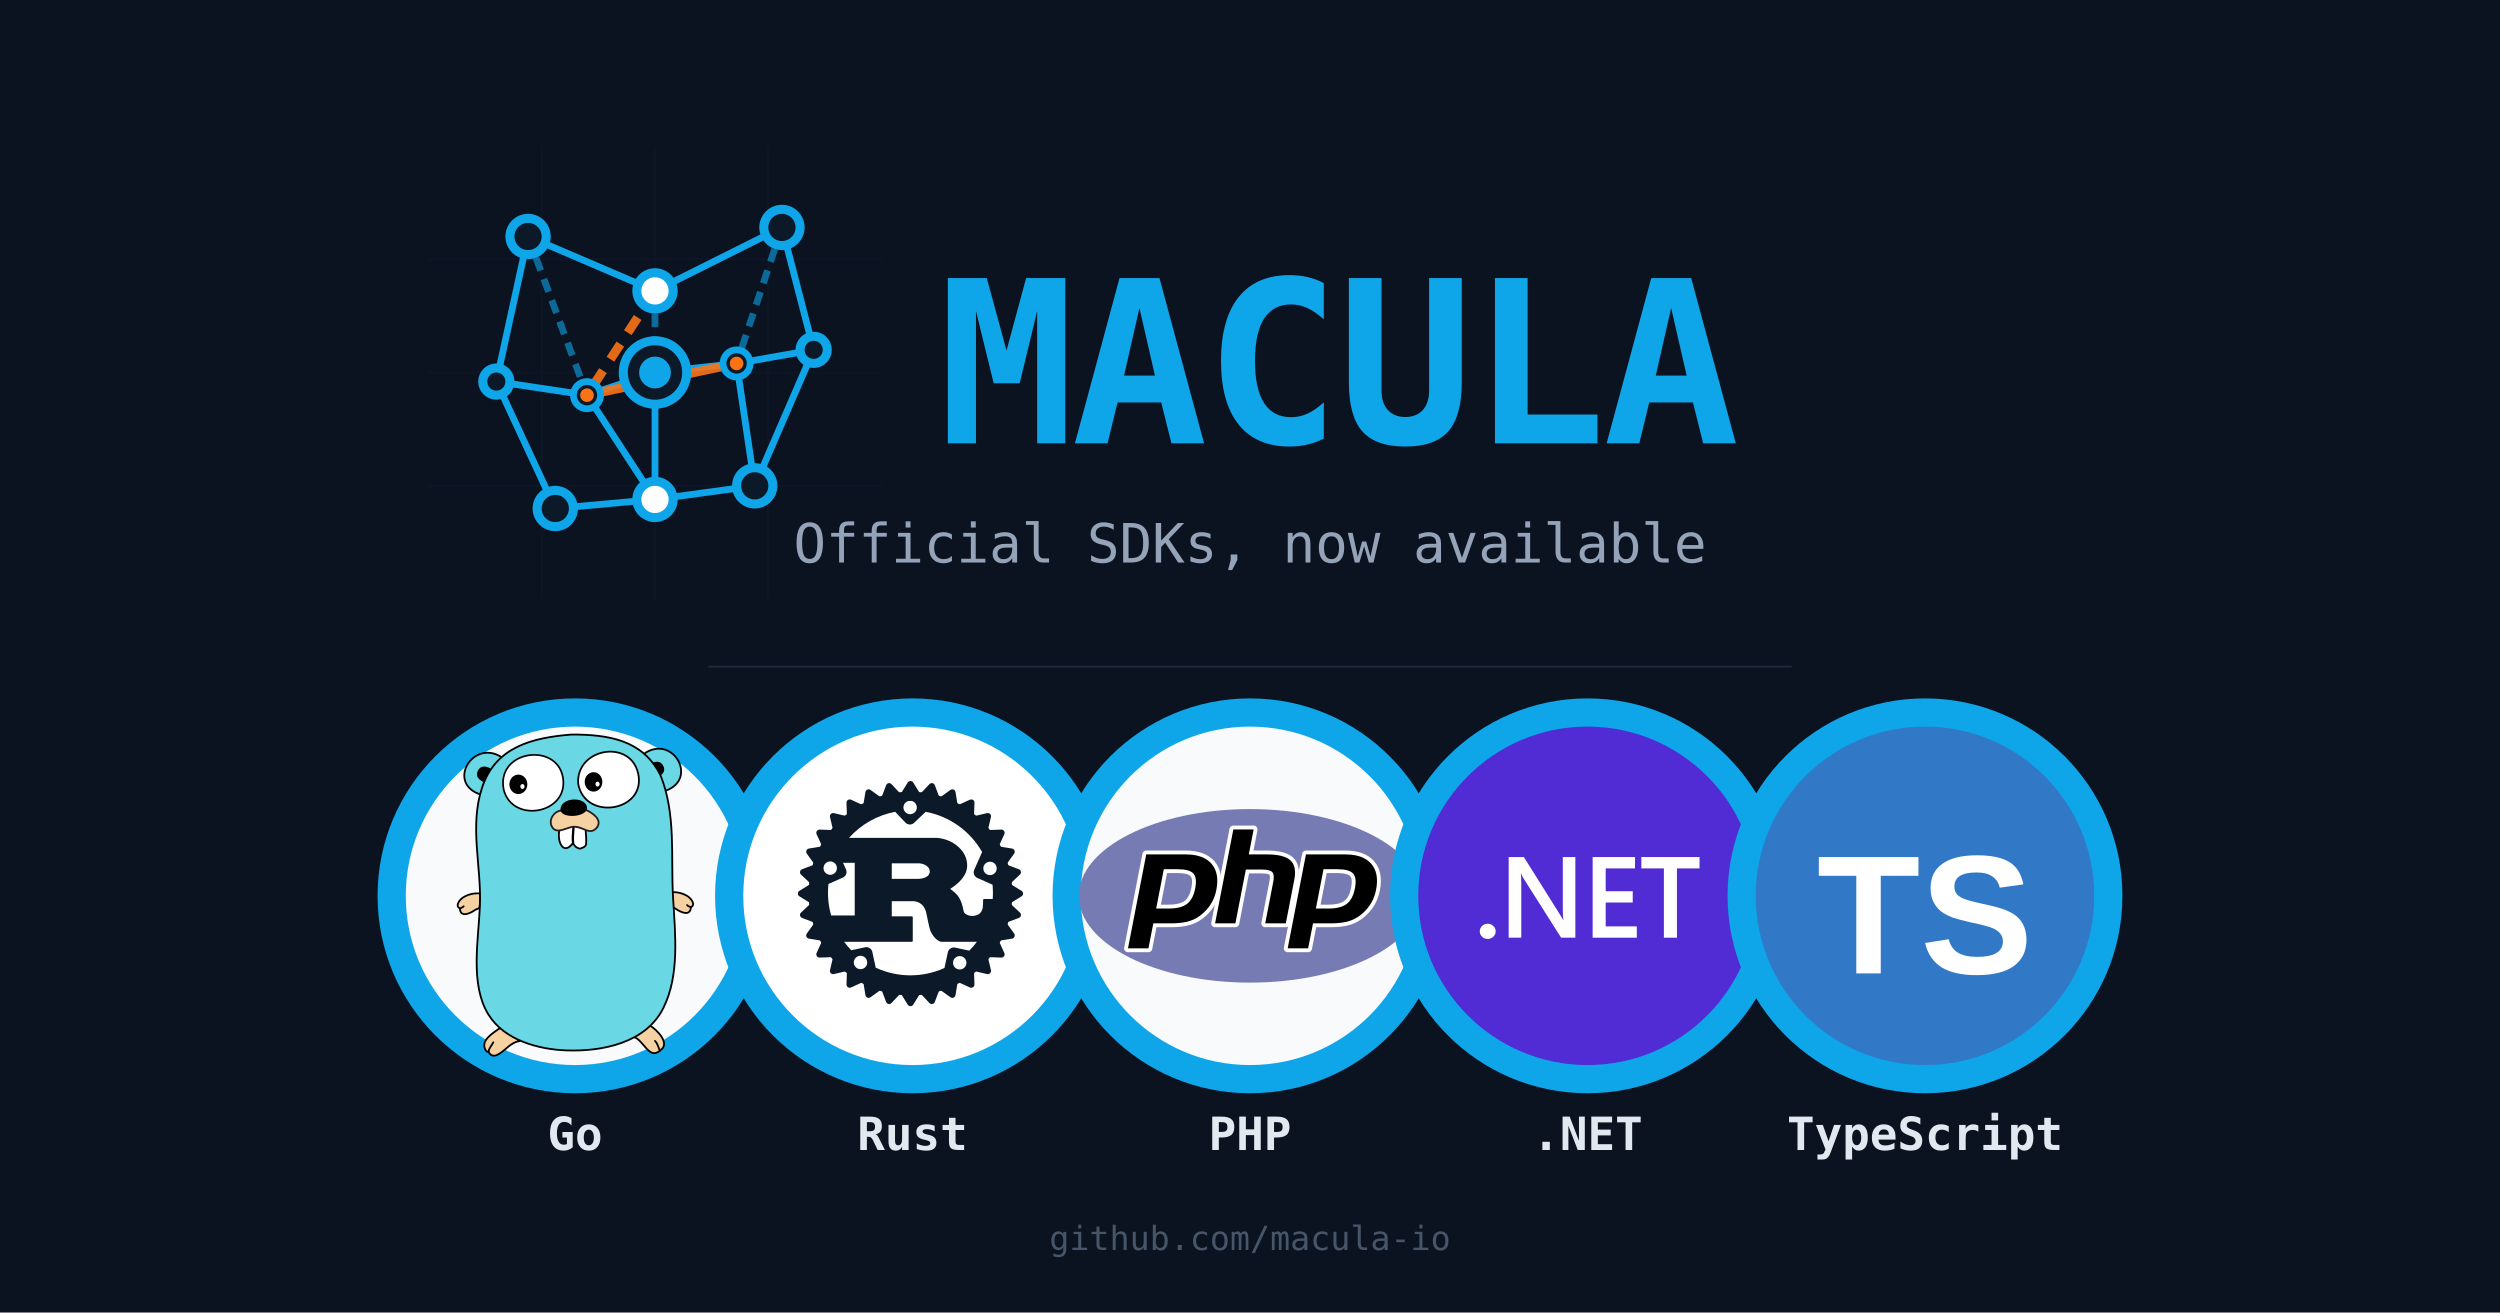
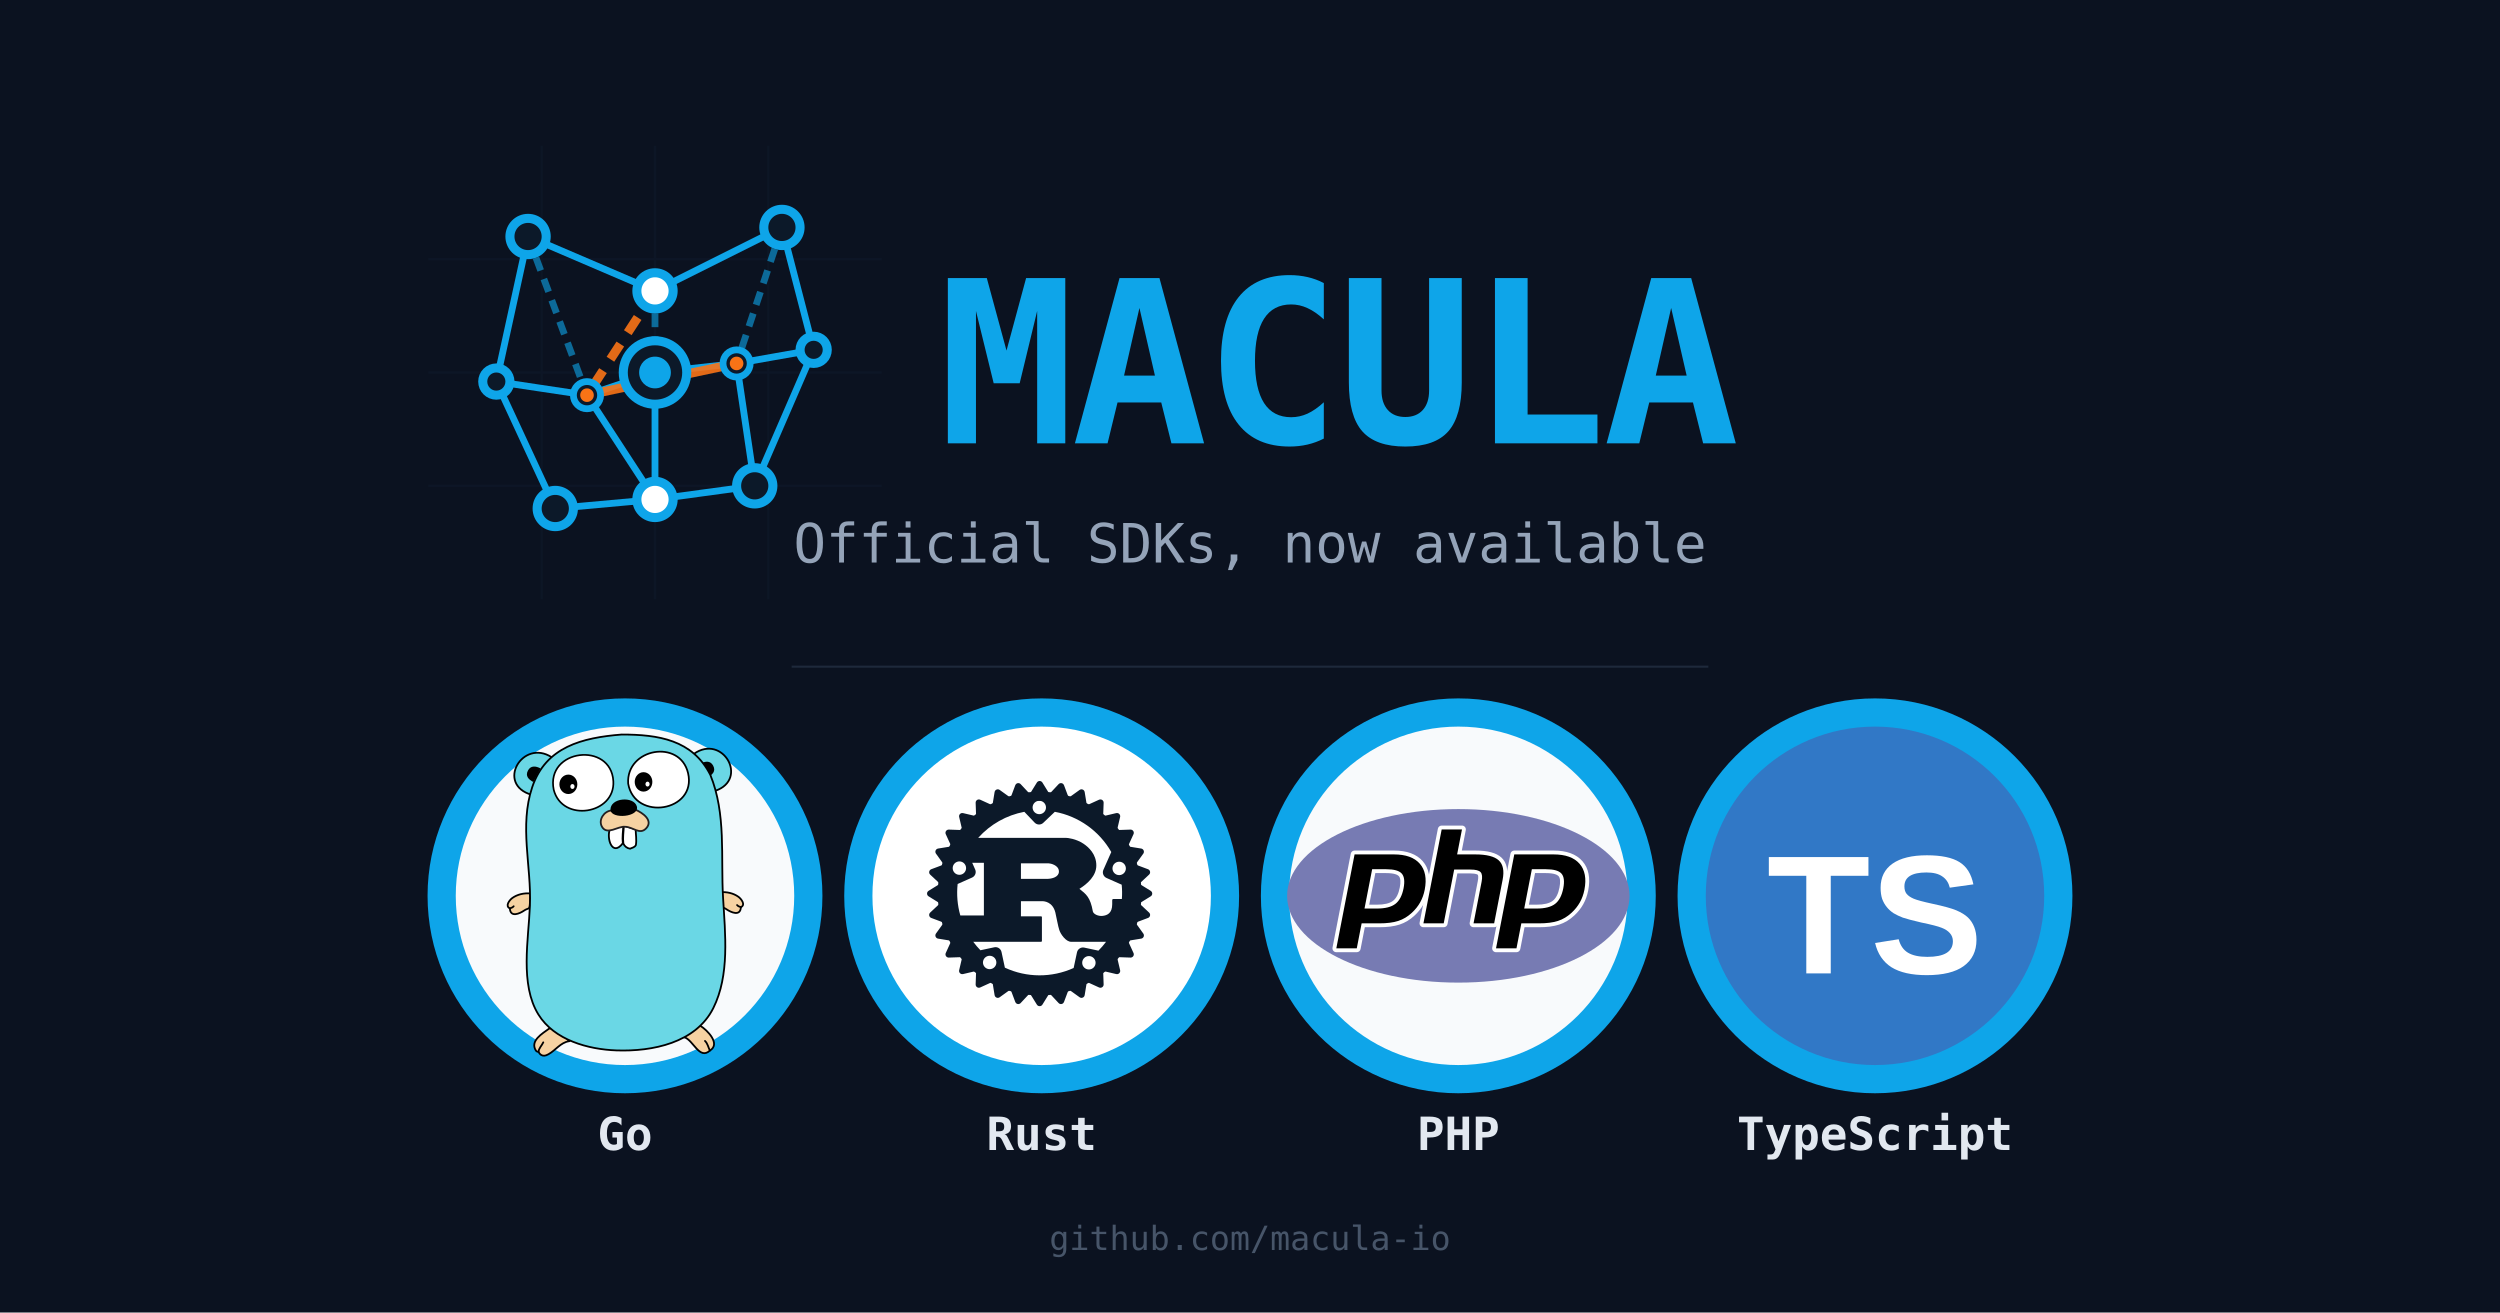
<svg xmlns="http://www.w3.org/2000/svg" viewBox="0 0 1200 630" width="1200" height="630">
  <defs>
-     
+ 
  </defs>
  <rect width="1200" height="630" fill="#0B1220" />
  <g transform="translate(192.00, 70.00) scale(3.4)">
    <g transform="translate(4, 0) scale(0.64)">
      <g stroke="#1E3A5F" stroke-width="0.5" opacity="0.1">
        <line x1="0" y1="25" x2="100" y2="25" />
        <line x1="0" y1="50" x2="100" y2="50" />
        <line x1="0" y1="75" x2="100" y2="75" />
        <line x1="25" y1="0" x2="25" y2="100" />
        <line x1="50" y1="0" x2="50" y2="100" />
        <line x1="75" y1="0" x2="75" y2="100" />
      </g>
      <g stroke="#0EA5E9" stroke-width="1.5" fill="none">
        <line x1="22" y1="20" x2="50" y2="32" />
        <line x1="50" y1="32" x2="78" y2="18" />
        <line x1="22" y1="20" x2="15" y2="52" />
        <line x1="78" y1="18" x2="85" y2="45" />
        <line x1="15" y1="52" x2="35" y2="55" />
        <line x1="35" y1="55" x2="50" y2="50" />
        <line x1="50" y1="50" x2="68" y2="48" />
        <line x1="68" y1="48" x2="85" y2="45" />
        <line x1="15" y1="52" x2="28" y2="80" />
        <line x1="35" y1="55" x2="50" y2="78" />
        <line x1="50" y1="50" x2="50" y2="78" />
        <line x1="68" y1="48" x2="72" y2="75" />
        <line x1="85" y1="45" x2="72" y2="75" />
        <line x1="28" y1="80" x2="50" y2="78" />
        <line x1="50" y1="78" x2="72" y2="75" />
        <line x1="22" y1="20" x2="35" y2="55" stroke-dasharray="3,2" opacity="0.6" />
        <line x1="78" y1="18" x2="68" y2="48" stroke-dasharray="3,2" opacity="0.6" />
        <line x1="50" y1="32" x2="50" y2="50" stroke-dasharray="3,2" opacity="0.6" />
      </g>
      <g stroke="#F97316" stroke-width="2" fill="none" opacity="0.9">
        <line x1="35" y1="55" x2="68" y2="48" />
        <line x1="50" y1="32" x2="35" y2="55" stroke-dasharray="4,3" />
      </g>
      <g stroke="#0EA5E9" stroke-width="2" fill="#0C1929">
        <circle cx="22" cy="20" r="4" />
        <circle cx="78" cy="18" r="4" />
        <circle cx="15" cy="52" r="3" />
        <circle cx="85" cy="45" r="3" />
        <circle cx="28" cy="80" r="4" />
        <circle cx="72" cy="75" r="4" />
      </g>
      <g stroke="#0EA5E9" stroke-width="2" fill="white">
        <circle cx="50" cy="32" r="4" />
        <circle cx="50" cy="78" r="4" />
      </g>
      <circle cx="50" cy="50" r="7" stroke="#0EA5E9" stroke-width="2" fill="#0C1929" />
      <circle cx="50" cy="50" r="3.5" fill="#0EA5E9" />
      <g stroke="#0EA5E9" stroke-width="1.5" fill="#0C1929">
        <circle cx="35" cy="55" r="3" />
        <circle cx="68" cy="48" r="3" />
      </g>
      <g fill="#F97316">
        <circle cx="35" cy="55" r="1.5" />
        <circle cx="68" cy="48" r="1.5" />
      </g>
    </g>
    <text x="76" y="42" font-family="'JetBrains Mono', 'Fira Code', 'SF Mono', Consolas, monospace" font-size="32" font-weight="600" fill="#0EA5E9" letter-spacing="-0.5px">MACULA</text>
  </g>
  <text x="600.0" y="270" text-anchor="middle" font-family="'JetBrains Mono','Fira Code','SF Mono',Consolas,monospace" font-size="26" fill="#94A3B8">Official SDKs, now available</text>
-   <line x1="340.0" y1="320" x2="860.0" y2="320" stroke="#1E293B" stroke-width="1" />
+   <line x1="380.0" y1="320" x2="820.0" y2="320" stroke="#1E293B" stroke-width="1" />
  <a href="https://github.com/macula-io/macula-go" target="_blank" rel="noopener">
-     <g transform="translate(-89.54, 64.46) scale(6.7692)">
+     <g transform="translate(-65.54, 64.46) scale(6.7692)">
      <circle cx="54" cy="54" r="13" fill="#F8FAFC" stroke="#0EA5E9" stroke-width="2" />
      <g transform="translate(45.38, 42.00) scale(0.0429)">
        <path fill-rule="evenodd" clip-rule="evenodd" fill="#F6D2A2" stroke="#000000" stroke-width="3" stroke-linecap="round" d="  M10.634,300.493c0.764,15.751,16.499,8.463,23.626,3.539c6.765-4.675,8.743-0.789,9.337-10.015  c0.389-6.064,1.088-12.128,0.744-18.216c-10.23-0.927-21.357,1.509-29.744,7.602C10.277,286.542,2.177,296.561,10.634,300.493" />
        <path fill-rule="evenodd" clip-rule="evenodd" fill="#C6B198" stroke="#000000" stroke-width="3" stroke-linecap="round" d="  M10.634,300.493c2.29-0.852,4.717-1.457,6.271-3.528" />
        <path fill-rule="evenodd" clip-rule="evenodd" fill="#6AD7E5" stroke="#000000" stroke-width="3" stroke-linecap="round" d="  M46.997,112.853C-13.3,95.897,31.536,19.189,79.956,50.74L46.997,112.853z" />
        <path fill-rule="evenodd" clip-rule="evenodd" fill="#6AD7E5" stroke="#000000" stroke-width="3" stroke-linecap="round" d="  M314.895,44.984c47.727-33.523,90.856,42.111,35.388,61.141L314.895,44.984z" />
        <path fill-rule="evenodd" clip-rule="evenodd" fill="#F6D2A2" stroke="#000000" stroke-width="3" stroke-linecap="round" d="  M325.161,494.343c12.123,7.501,34.282,30.182,16.096,41.18c-17.474,15.999-27.254-17.561-42.591-22.211  C305.271,504.342,313.643,496.163,325.161,494.343z" />
        <path fill-rule="evenodd" clip-rule="evenodd" fill="none" stroke="#000000" stroke-width="3" stroke-linecap="round" d="  M341.257,535.522c-2.696-5.361-3.601-11.618-8.102-15.939" />
        <path fill-rule="evenodd" clip-rule="evenodd" fill="#F6D2A2" stroke="#000000" stroke-width="3" stroke-linecap="round" d="  M108.579,519.975c-14.229,2.202-22.238,15.039-34.1,21.558c-11.178,6.665-15.454-2.134-16.461-3.92  c-1.752-0.799-1.605,0.744-4.309-1.979c-10.362-16.354,10.797-28.308,21.815-36.432C90.87,496.1,100.487,509.404,108.579,519.975z" />
        <path fill-rule="evenodd" clip-rule="evenodd" fill="none" stroke="#000000" stroke-width="3" stroke-linecap="round" d="  M58.019,537.612c0.542-6.233,5.484-10.407,7.838-15.677" />
        <path fill-rule="evenodd" clip-rule="evenodd" d="M49.513,91.667c-7.955-4.208-13.791-9.923-8.925-19.124  c4.505-8.518,12.874-7.593,20.83-3.385L49.513,91.667z" />
        <path fill-rule="evenodd" clip-rule="evenodd" d="M337.716,83.667c7.955-4.208,13.791-9.923,8.925-19.124  c-4.505-8.518-12.874-7.593-20.83-3.385L337.716,83.667z" />
        <path fill-rule="evenodd" clip-rule="evenodd" fill="#F6D2A2" stroke="#000000" stroke-width="3" stroke-linecap="round" d="  M392.475,298.493c-0.764,15.751-16.499,8.463-23.626,3.539c-6.765-4.675-8.743-0.789-9.337-10.015  c-0.389-6.064-1.088-12.128-0.744-18.216c10.23-0.927,21.357,1.509,29.744,7.602C392.831,284.542,400.932,294.561,392.475,298.493" />
        <path fill-rule="evenodd" clip-rule="evenodd" fill="#C6B198" stroke="#000000" stroke-width="3" stroke-linecap="round" d="  M392.475,298.493c-2.29-0.852-4.717-1.457-6.271-3.528" />
        <g>
          <path fill-rule="evenodd" clip-rule="evenodd" fill="#6AD7E5" stroke="#000000" stroke-width="3" stroke-linecap="round" d="   M195.512,13.124c60.365,0,116.953,8.633,146.452,66.629c26.478,65.006,17.062,135.104,21.1,203.806   c3.468,58.992,11.157,127.145-16.21,181.812c-28.79,57.514-100.73,71.982-160,69.863c-46.555-1.666-102.794-16.854-129.069-59.389   c-30.826-49.9-16.232-124.098-13.993-179.622c2.652-65.771-17.815-131.742,3.792-196.101   C69.999,33.359,130.451,18.271,195.512,13.124" />
        </g>
        <path fill-rule="evenodd" clip-rule="evenodd" fill="#FFFFFF" stroke="#000000" stroke-width="2.908" stroke-linecap="round" d="  M206.169,94.16c10.838,63.003,113.822,46.345,99.03-17.197C291.935,19.983,202.567,35.755,206.169,94.16" />
        <path fill-rule="evenodd" clip-rule="evenodd" fill="#FFFFFF" stroke="#000000" stroke-width="2.821" stroke-linecap="round" d="  M83.103,104.35c14.047,54.85,101.864,40.807,98.554-14.213C177.691,24.242,69.673,36.957,83.103,104.35" />
        <path fill-rule="evenodd" clip-rule="evenodd" fill="#FFFFFF" stroke="#000000" stroke-width="3" stroke-linecap="round" d="  M218.594,169.762c0.046,8.191,1.861,17.387,0.312,26.101c-2.091,3.952-6.193,4.37-9.729,5.967c-4.89-0.767-9.002-3.978-10.963-8.552  c-1.255-9.946,0.468-19.576,0.785-29.526L218.594,169.762z" />
        <g>
          <ellipse fill-rule="evenodd" clip-rule="evenodd" cx="107.324" cy="95.404" rx="14.829" ry="16.062" />
          <ellipse fill-rule="evenodd" clip-rule="evenodd" fill="#FFFFFF" cx="114.069" cy="99.029" rx="3.496" ry="4.082" />
        </g>
        <g>
          <ellipse fill-rule="evenodd" clip-rule="evenodd" cx="231.571" cy="91.404" rx="14.582" ry="16.062" />
          <ellipse fill-rule="evenodd" clip-rule="evenodd" fill="#FFFFFF" cx="238.204" cy="95.029" rx="3.438" ry="4.082" />
        </g>
        <path fill-rule="evenodd" clip-rule="evenodd" fill="#FFFFFF" stroke="#000000" stroke-width="3" stroke-linecap="round" d="  M176.217,168.87c-6.47,15.68,3.608,47.035,21.163,23.908c-1.255-9.946,0.468-19.576,0.785-29.526L176.217,168.87z" />
        <g>
          <path fill-rule="evenodd" clip-rule="evenodd" fill="#F6D2A2" stroke="#231F20" stroke-width="3" stroke-linecap="round" d="   M178.431,138.673c-12.059,1.028-21.916,15.366-15.646,26.709c8.303,15.024,26.836-1.329,38.379,0.203   c13.285,0.272,24.17,14.047,34.84,2.49c11.867-12.854-5.109-25.373-18.377-30.97L178.431,138.673z" />
          <path fill-rule="evenodd" clip-rule="evenodd" d="M176.913,138.045c-0.893-20.891,38.938-23.503,43.642-6.016   C225.247,149.475,178.874,153.527,176.913,138.045C175.348,125.682,176.913,138.045,176.913,138.045z" />
        </g>
      </g>
    </g>
-     <text x="276.0" y="552.0" text-anchor="middle" font-family="'JetBrains Mono','Fira Code','SF Mono',Consolas,monospace" font-size="22" font-weight="600" fill="#E2E8F0">Go</text>
+     <text x="300.0" y="552.0" text-anchor="middle" font-family="'JetBrains Mono','Fira Code','SF Mono',Consolas,monospace" font-size="22" font-weight="600" fill="#E2E8F0">Go</text>
  </a>
  <a href="https://github.com/macula-io/macula-rust" target="_blank" rel="noopener">
-     <g transform="translate(72.46, 64.46) scale(6.7692)">
+     <g transform="translate(134.46, 64.46) scale(6.7692)">
      <circle cx="54" cy="54" r="13" fill="#FFFFFF" stroke="#0EA5E9" stroke-width="2" />
      <g transform="translate(43.00, 43.00) scale(0.1528)" fill="#0C1929">
        <path d="m71.05 23.68c-26.06 0-47.27 21.22-47.27 47.27s21.22 47.27 47.27 47.27 47.27-21.22 47.27-47.27-21.22-47.27-47.27-47.27zm-.07 4.2a3.1 3.11 0 0 1 3.02 3.11 3.11 3.11 0 0 1 -6.22 0 3.11 3.11 0 0 1 3.2-3.11zm7.12 5.12a38.27 38.27 0 0 1 26.2 18.66l-3.67 8.28c-.63 1.43.02 3.11 1.44 3.75l7.06 3.13a38.27 38.27 0 0 1 .08 6.64h-3.93c-.39 0-.55.26-.55.64v1.8c0 4.24-2.39 5.17-4.49 5.4-2 .23-4.21-.84-4.49-2.06-1.18-6.63-3.14-8.04-6.24-10.49 3.85-2.44 7.85-6.05 7.85-10.87 0-5.21-3.57-8.49-6-10.1-3.42-2.25-7.2-2.7-8.22-2.7h-40.6a38.27 38.27 0 0 1 21.41-12.08l4.79 5.02c1.08 1.13 2.87 1.18 4 .09zm-44.2 23.02a3.11 3.11 0 0 1 3.02 3.11 3.11 3.11 0 0 1 -6.22 0 3.11 3.11 0 0 1 3.2-3.11zm74.15.14a3.11 3.11 0 0 1 3.02 3.11 3.11 3.11 0 0 1 -6.22 0 3.11 3.11 0 0 1 3.2-3.11zm-68.29.5h5.42v24.44h-10.94a38.27 38.27 0 0 1 -1.24-14.61l6.7-2.98c1.43-.64 2.08-2.31 1.44-3.74zm22.62.26h12.91c.67 0 4.71.77 4.71 3.8 0 2.51-3.1 3.41-5.65 3.41h-11.98zm0 17.56h9.89c.9 0 4.83.26 6.08 5.28.39 1.54 1.26 6.56 1.85 8.17.59 1.8 2.98 5.4 5.53 5.4h16.14a38.27 38.27 0 0 1 -3.54 4.1l-6.57-1.41c-1.53-.33-3.04.65-3.37 2.18l-1.56 7.28a38.27 38.27 0 0 1 -31.91-.15l-1.56-7.28c-.33-1.53-1.83-2.51-3.36-2.18l-6.43 1.38a38.27 38.27 0 0 1 -3.32-3.92h31.27c.35 0 .59-.06.59-.39v-11.06c0-.32-.24-.39-.59-.39h-9.15zm-14.43 25.33a3.11 3.11 0 0 1 3.02 3.11 3.11 3.11 0 0 1 -6.22 0 3.11 3.11 0 0 1 3.2-3.11zm46.05.14a3.11 3.11 0 0 1 3.02 3.11 3.11 3.11 0 0 1 -6.22 0 3.11 3.11 0 0 1 3.2-3.11z" />
        <path d="m115.68 70.95a44.63 44.63 0 0 1 -44.63 44.63 44.63 44.63 0 0 1 -44.63-44.63 44.63 44.63 0 0 1 44.63-44.63 44.63 44.63 0 0 1 44.63 44.63zm-.84-4.31 6.96 4.31-6.96 4.31 5.98 5.59-7.66 2.87 4.78 6.65-8.09 1.32 3.4 7.46-8.19-.29 1.88 7.98-7.98-1.88.29 8.19-7.46-3.4-1.32 8.09-6.65-4.78-2.87 7.66-5.59-5.98-4.31 6.96-4.31-6.96-5.59 5.98-2.87-7.66-6.65 4.78-1.32-8.09-7.46 3.4.29-8.19-7.98 1.88 1.88-7.98-8.19.29 3.4-7.46-8.09-1.32 4.78-6.65-7.66-2.87 5.98-5.59-6.96-4.31 6.96-4.31-5.98-5.59 7.66-2.87-4.78-6.65 8.09-1.32-3.4-7.46 8.19.29-1.88-7.98 7.98 1.88-.29-8.19 7.46 3.4 1.32-8.09 6.65 4.78 2.87-7.66 5.59 5.98 4.31-6.96 4.31 6.96 5.59-5.98 2.87 7.66 6.65-4.78 1.32 8.09 7.46-3.4-.29 8.19 7.98-1.88-1.88 7.98 8.19-.29-3.4 7.46 8.09 1.32-4.78 6.65 7.66 2.87z" fill-rule="evenodd" stroke="#0C1929" stroke-linecap="round" stroke-linejoin="round" stroke-width="3" />
      </g>
    </g>
-     <text x="438.0" y="552.0" text-anchor="middle" font-family="'JetBrains Mono','Fira Code','SF Mono',Consolas,monospace" font-size="22" font-weight="600" fill="#E2E8F0">Rust</text>
+     <text x="500.0" y="552.0" text-anchor="middle" font-family="'JetBrains Mono','Fira Code','SF Mono',Consolas,monospace" font-size="22" font-weight="600" fill="#E2E8F0">Rust</text>
  </a>
  <a href="https://github.com/macula-io/macula-php" target="_blank" rel="noopener">
-     <g transform="translate(234.46, 64.46) scale(6.7692)">
+     <g transform="translate(334.46, 64.46) scale(6.7692)">
      <circle cx="54" cy="54" r="13" fill="#F8FAFC" stroke="#0EA5E9" stroke-width="2" />
      <g transform="translate(41.00, 46.99) scale(0.036558)">
        <g id="php-g3438" transform="matrix(1.25,0,0,-1.25,-4.4,394.2987)">
          <g id="php-g3440">
            <g clip-path="url(#php-clipPath3444)" id="php-g3442">
              <g id="php-g3448">
                <g id="php-g3450">
                  <path d="M 11.52,162 C 11.52,81.677 135.307,16.561 288,16.561 l 0,0 c 152.693,0 276.481,65.116 276.481,145.439 l 0,0 c 0,80.322 -123.788,145.439 -276.481,145.439 l 0,0 C 135.307,307.439 11.52,242.322 11.52,162" id="php-path3462" style="fill:url(#php-radialGradient3452);stroke:none" />
                </g>
              </g>
            </g>
          </g>
          <g id="php-g3464">
            <g clip-path="url(#php-clipPath3468)" id="php-g3466">
              <g id="php-g3472" transform="translate(288,27.3594)">
                <path d="M 0,0 C 146.729,0 265.68,60.281 265.68,134.641 265.68,209 146.729,269.282 0,269.282 -146.729,269.282 -265.68,209 -265.68,134.641 -265.68,60.281 -146.729,0 0,0" id="php-path3474" style="fill:#777bb3;fill-opacity:1;fill-rule:nonzero;stroke:none" />
              </g>
            </g>
          </g>
          <g id="php-g3476">
            <g clip-path="url(#php-clipPath3480)" id="php-g3478">
              <g id="php-g3484" transform="translate(161.7344,145.3066)">
                <path d="m 0,0 c 12.065,0 21.072,2.225 26.771,6.611 5.638,4.341 9.532,11.862 11.573,22.353 1.903,9.806 1.178,16.653 -2.154,20.348 C 32.783,53.086 25.417,55 14.297,55 L -4.984,55 -15.673,0 0,0 Z m -63.063,-67.75 c -0.895,0 -1.745,0.4 -2.314,1.092 -0.57,0.691 -0.801,1.601 -0.63,2.48 L -37.679,81.573 C -37.405,82.982 -36.17,84 -34.734,84 L 26.32,84 C 45.508,84 59.79,78.79 68.767,68.513 77.792,58.182 80.579,43.741 77.05,25.592 75.614,18.198 73.144,11.331 69.709,5.183 66.27,-0.972 61.725,-6.667 56.198,-11.747 49.582,-17.939 42.094,-22.429 33.962,-25.071 25.959,-27.678 15.681,-29 3.414,-29 l -24.722,0 -7.06,-36.322 c -0.274,-1.41 -1.508,-2.428 -2.944,-2.428 l -31.751,0 z" id="php-path3486" style="fill:#000000;fill-opacity:1;fill-rule:nonzero;stroke:none" />
              </g>
              <g id="php-g3488" transform="translate(159.2236,197.3071)">
                <path d="m 0,0 16.808,0 c 13.421,0 18.083,-2.945 19.667,-4.7 2.628,-2.914 3.124,-9.058 1.435,-17.767 C 36.012,-32.217 32.494,-39.13 27.452,-43.012 22.29,-46.986 13.898,-49 2.511,-49 L -9.523,-49 0,0 Z m 28.831,35 -61.055,0 c -2.872,0 -5.341,-2.036 -5.889,-4.855 l -28.328,-145.751 c -0.342,-1.759 0.12,-3.578 1.259,-4.961 1.14,-1.383 2.838,-2.183 4.63,-2.183 l 31.75,0 c 2.873,0 5.342,2.036 5.89,4.855 l 6.588,33.895 22.249,0 c 12.582,0 23.174,1.372 31.479,4.077 8.541,2.775 16.399,7.48 23.354,13.984 5.752,5.292 10.49,11.232 14.08,17.657 3.591,6.427 6.171,13.594 7.668,21.302 3.715,19.104 0.697,34.402 -8.969,45.466 C 63.965,29.444 48.923,35 28.831,35 m -45.633,-90 19.313,0 c 12.801,0 22.336,2.411 28.601,7.234 6.266,4.824 10.492,12.875 12.688,24.157 2.101,10.832 1.144,18.476 -2.871,22.929 C 36.909,3.773 28.87,6 16.808,6 L -4.946,6 -16.802,-55 M 28.831,29 C 47.198,29 60.597,24.18 69.019,14.539 77.44,4.898 79.976,-8.559 76.616,-25.836 75.233,-32.953 72.894,-39.46 69.601,-45.355 66.304,-51.254 61.999,-56.648 56.679,-61.539 50.339,-67.472 43.296,-71.7 35.546,-74.218 27.796,-76.743 17.925,-78 5.925,-78 l -27.196,0 -7.531,-38.75 -31.75,0 28.328,145.75 61.055,0" id="php-path3490" style="fill:#ffffff;fill-opacity:1;fill-rule:nonzero;stroke:none" />
              </g>
              <g id="php-g3492" transform="translate(311.583,116.3066)">
                <path d="m 0,0 c -0.896,0 -1.745,0.4 -2.314,1.092 -0.571,0.691 -0.802,1.6 -0.631,2.48 L 9.586,68.061 C 10.778,74.194 10.484,78.596 8.759,80.456 7.703,81.593 4.531,83.5 -4.848,83.5 L -27.55,83.5 -43.305,2.428 C -43.579,1.018 -44.814,0 -46.25,0 l -31.5,0 c -0.896,0 -1.745,0.4 -2.315,1.092 -0.57,0.691 -0.801,1.601 -0.63,2.48 l 28.328,145.751 c 0.274,1.409 1.509,2.427 2.945,2.427 l 31.5,0 c 0.896,0 1.745,-0.4 2.315,-1.091 0.57,-0.692 0.801,-1.601 0.63,-2.481 L -21.813,113 2.609,113 c 18.605,0 31.221,-3.28 38.569,-10.028 7.49,-6.884 9.827,-17.891 6.947,-32.719 L 34.945,2.428 C 34.671,1.018 33.437,0 32,0 L 0,0 Z" id="php-path3494" style="fill:#000000;fill-opacity:1;fill-rule:nonzero;stroke:none" />
              </g>
              <g id="php-g3496" transform="translate(293.6611,271.0571)">
                <path d="m 0,0 -31.5,0 c -2.873,0 -5.342,-2.036 -5.89,-4.855 l -28.328,-145.751 c -0.342,-1.759 0.12,-3.578 1.26,-4.961 1.14,-1.383 2.838,-2.183 4.63,-2.183 l 31.5,0 c 2.872,0 5.342,2.036 5.89,4.855 l 15.283,78.645 20.229,0 c 9.363,0 11.328,-2 11.407,-2.086 0.568,-0.611 1.315,-3.441 0.082,-9.781 l -12.531,-64.489 c -0.342,-1.759 0.12,-3.578 1.26,-4.961 1.14,-1.383 2.838,-2.183 4.63,-2.183 l 32,0 c 2.872,0 5.342,2.036 5.89,4.855 l 13.179,67.825 c 3.093,15.921 0.447,27.864 -7.861,35.5 -7.928,7.281 -21.208,10.82 -40.599,10.82 l -20.784,0 6.143,31.605 C 6.231,-5.386 5.77,-3.566 4.63,-2.184 3.49,-0.801 1.792,0 0,0 m 0,-6 -7.531,-38.75 28.062,0 c 17.657,0 29.836,-3.082 36.539,-9.238 6.703,-6.16 8.711,-16.141 6.032,-29.938 l -13.18,-67.824 -32,0 12.531,64.488 c 1.426,7.336 0.902,12.34 -1.574,15.008 -2.477,2.668 -7.746,4.004 -15.805,4.004 l -25.176,0 -16.226,-83.5 -31.5,0 L -31.5,-6 0,-6" id="php-path3498" style="fill:#ffffff;fill-opacity:1;fill-rule:nonzero;stroke:none" />
              </g>
              <g id="php-g3500" transform="translate(409.5498,145.3066)">
                <path d="m 0,0 c 12.065,0 21.072,2.225 26.771,6.611 5.638,4.34 9.532,11.861 11.574,22.353 1.903,9.806 1.178,16.653 -2.155,20.348 C 32.783,53.086 25.417,55 14.297,55 L -4.984,55 -15.673,0 0,0 Z m -63.062,-67.75 c -0.895,0 -1.745,0.4 -2.314,1.092 -0.57,0.691 -0.802,1.601 -0.631,2.48 L -37.679,81.573 C -37.404,82.982 -36.17,84 -34.733,84 L 26.32,84 C 45.509,84 59.79,78.79 68.768,68.513 77.793,58.183 80.579,43.742 77.051,25.592 75.613,18.198 73.144,11.331 69.709,5.183 66.27,-0.972 61.725,-6.667 56.198,-11.747 49.582,-17.939 42.094,-22.429 33.962,-25.071 25.959,-27.678 15.681,-29 3.414,-29 l -24.723,0 -7.057,-36.322 c -0.275,-1.41 -1.509,-2.428 -2.946,-2.428 l -31.75,0 z" id="php-path3502" style="fill:#000000;fill-opacity:1;fill-rule:nonzero;stroke:none" />
              </g>
              <g id="php-g3504" transform="translate(407.0391,197.3071)">
                <path d="M 0,0 16.808,0 C 30.229,0 34.891,-2.945 36.475,-4.7 39.104,-7.614 39.6,-13.758 37.91,-22.466 36.012,-32.217 32.493,-39.13 27.452,-43.012 22.29,-46.986 13.898,-49 2.511,-49 L -9.522,-49 0,0 Z m 28.831,35 -61.054,0 c -2.872,0 -5.341,-2.036 -5.889,-4.855 L -66.44,-115.606 c -0.342,-1.759 0.12,-3.578 1.259,-4.961 1.14,-1.383 2.838,-2.183 4.63,-2.183 l 31.75,0 c 2.872,0 5.342,2.036 5.89,4.855 l 6.587,33.895 22.249,0 c 12.582,0 23.174,1.372 31.479,4.077 8.541,2.775 16.401,7.481 23.356,13.986 5.752,5.291 10.488,11.23 14.078,17.655 3.591,6.427 6.171,13.594 7.668,21.302 3.715,19.105 0.697,34.403 -8.969,45.467 C 63.965,29.444 48.924,35 28.831,35 m -45.632,-90 19.312,0 c 12.801,0 22.336,2.411 28.601,7.234 6.267,4.824 10.492,12.875 12.688,24.157 2.102,10.832 1.145,18.476 -2.871,22.929 C 36.909,3.773 28.87,6 16.808,6 L -4.946,6 -16.801,-55 M 28.831,29 C 47.198,29 60.597,24.18 69.019,14.539 77.441,4.898 79.976,-8.559 76.616,-25.836 75.233,-32.953 72.894,-39.46 69.601,-45.355 66.304,-51.254 61.999,-56.648 56.679,-61.539 50.339,-67.472 43.296,-71.7 35.546,-74.218 27.796,-76.743 17.925,-78 5.925,-78 l -27.196,0 -7.53,-38.75 -31.75,0 28.328,145.75 61.054,0" id="php-path3506" style="fill:#ffffff;fill-opacity:1;fill-rule:nonzero;stroke:none" />
              </g>
            </g>
          </g>
        </g>
      </g>
    </g>
-     <text x="600.0" y="552.0" text-anchor="middle" font-family="'JetBrains Mono','Fira Code','SF Mono',Consolas,monospace" font-size="22" font-weight="600" fill="#E2E8F0">PHP</text>
-   </a>
-   <a href="https://github.com/macula-io/macula-dotnet" target="_blank" rel="noopener">
-     <g transform="translate(396.46, 64.46) scale(6.7692)">
-       <circle cx="54" cy="54" r="13" fill="#512BD4" stroke="#0EA5E9" stroke-width="2" />
-       <g transform="translate(43.000, 43.000) scale(0.048246)">
-         <path d="M81.274 291.333C78.05 291.333 75.309 290.259 73.052 288.11C70.795 285.906 69.666 283.289 69.666 280.259C69.666 277.173 70.795 274.529 73.052 272.325C75.309 270.121 78.05 269.019 81.274 269.019C84.552 269.019 87.319 270.121 89.576 272.325C91.887 274.529 93.042 277.173 93.042 280.259C93.042 283.289 91.887 285.906 89.576 288.11C87.319 290.259 84.552 291.333 81.274 291.333Z" fill="white" />
-         <path d="M210.167 289.515H189.209L133.994 202.406C132.597 200.202 131.441 197.915 130.528 195.546H130.044C130.474 198.081 130.689 203.508 130.689 211.827V289.515H112.149V171H134.477L187.839 256.043C190.096 259.57 191.547 261.994 192.192 263.316H192.514C191.977 260.176 191.708 254.859 191.708 247.365V171H210.167V289.515Z" fill="white" />
-         <path d="M300.449 289.515H235.561V171H297.87V187.695H254.746V221.249H294.485V237.861H254.746V272.903H300.449V289.515Z" fill="white" />
-         <path d="M392.667 187.695H359.457V289.515H340.272V187.695H307.143V171H392.667V187.695Z" fill="white" />
-       </g>
-     </g>
-     <text x="762.0" y="552.0" text-anchor="middle" font-family="'JetBrains Mono','Fira Code','SF Mono',Consolas,monospace" font-size="22" font-weight="600" fill="#E2E8F0">.NET</text>
+     <text x="700.0" y="552.0" text-anchor="middle" font-family="'JetBrains Mono','Fira Code','SF Mono',Consolas,monospace" font-size="22" font-weight="600" fill="#E2E8F0">PHP</text>
  </a>
  <a href="https://github.com/macula-io/macula-ts" target="_blank" rel="noopener">
-     <g transform="translate(558.46, 64.46) scale(6.7692)">
+     <g transform="translate(534.46, 64.46) scale(6.7692)">
      <circle cx="54" cy="54" r="13" fill="#3178C6" stroke="#0EA5E9" stroke-width="2" />
      <text x="54" y="59.5" text-anchor="middle" font-family="Arial, Helvetica, sans-serif" font-size="12" font-weight="700" fill="#FFFFFF">TS</text>
    </g>
-     <text x="924.0" y="552.0" text-anchor="middle" font-family="'JetBrains Mono','Fira Code','SF Mono',Consolas,monospace" font-size="22" font-weight="600" fill="#E2E8F0">TypeScript</text>
+     <text x="900.0" y="552.0" text-anchor="middle" font-family="'JetBrains Mono','Fira Code','SF Mono',Consolas,monospace" font-size="22" font-weight="600" fill="#E2E8F0">TypeScript</text>
  </a>
  <text x="600.0" y="600" text-anchor="middle" font-family="'JetBrains Mono','Fira Code','SF Mono',Consolas,monospace" font-size="16" fill="#475569">github.com/macula-io</text>
</svg>
